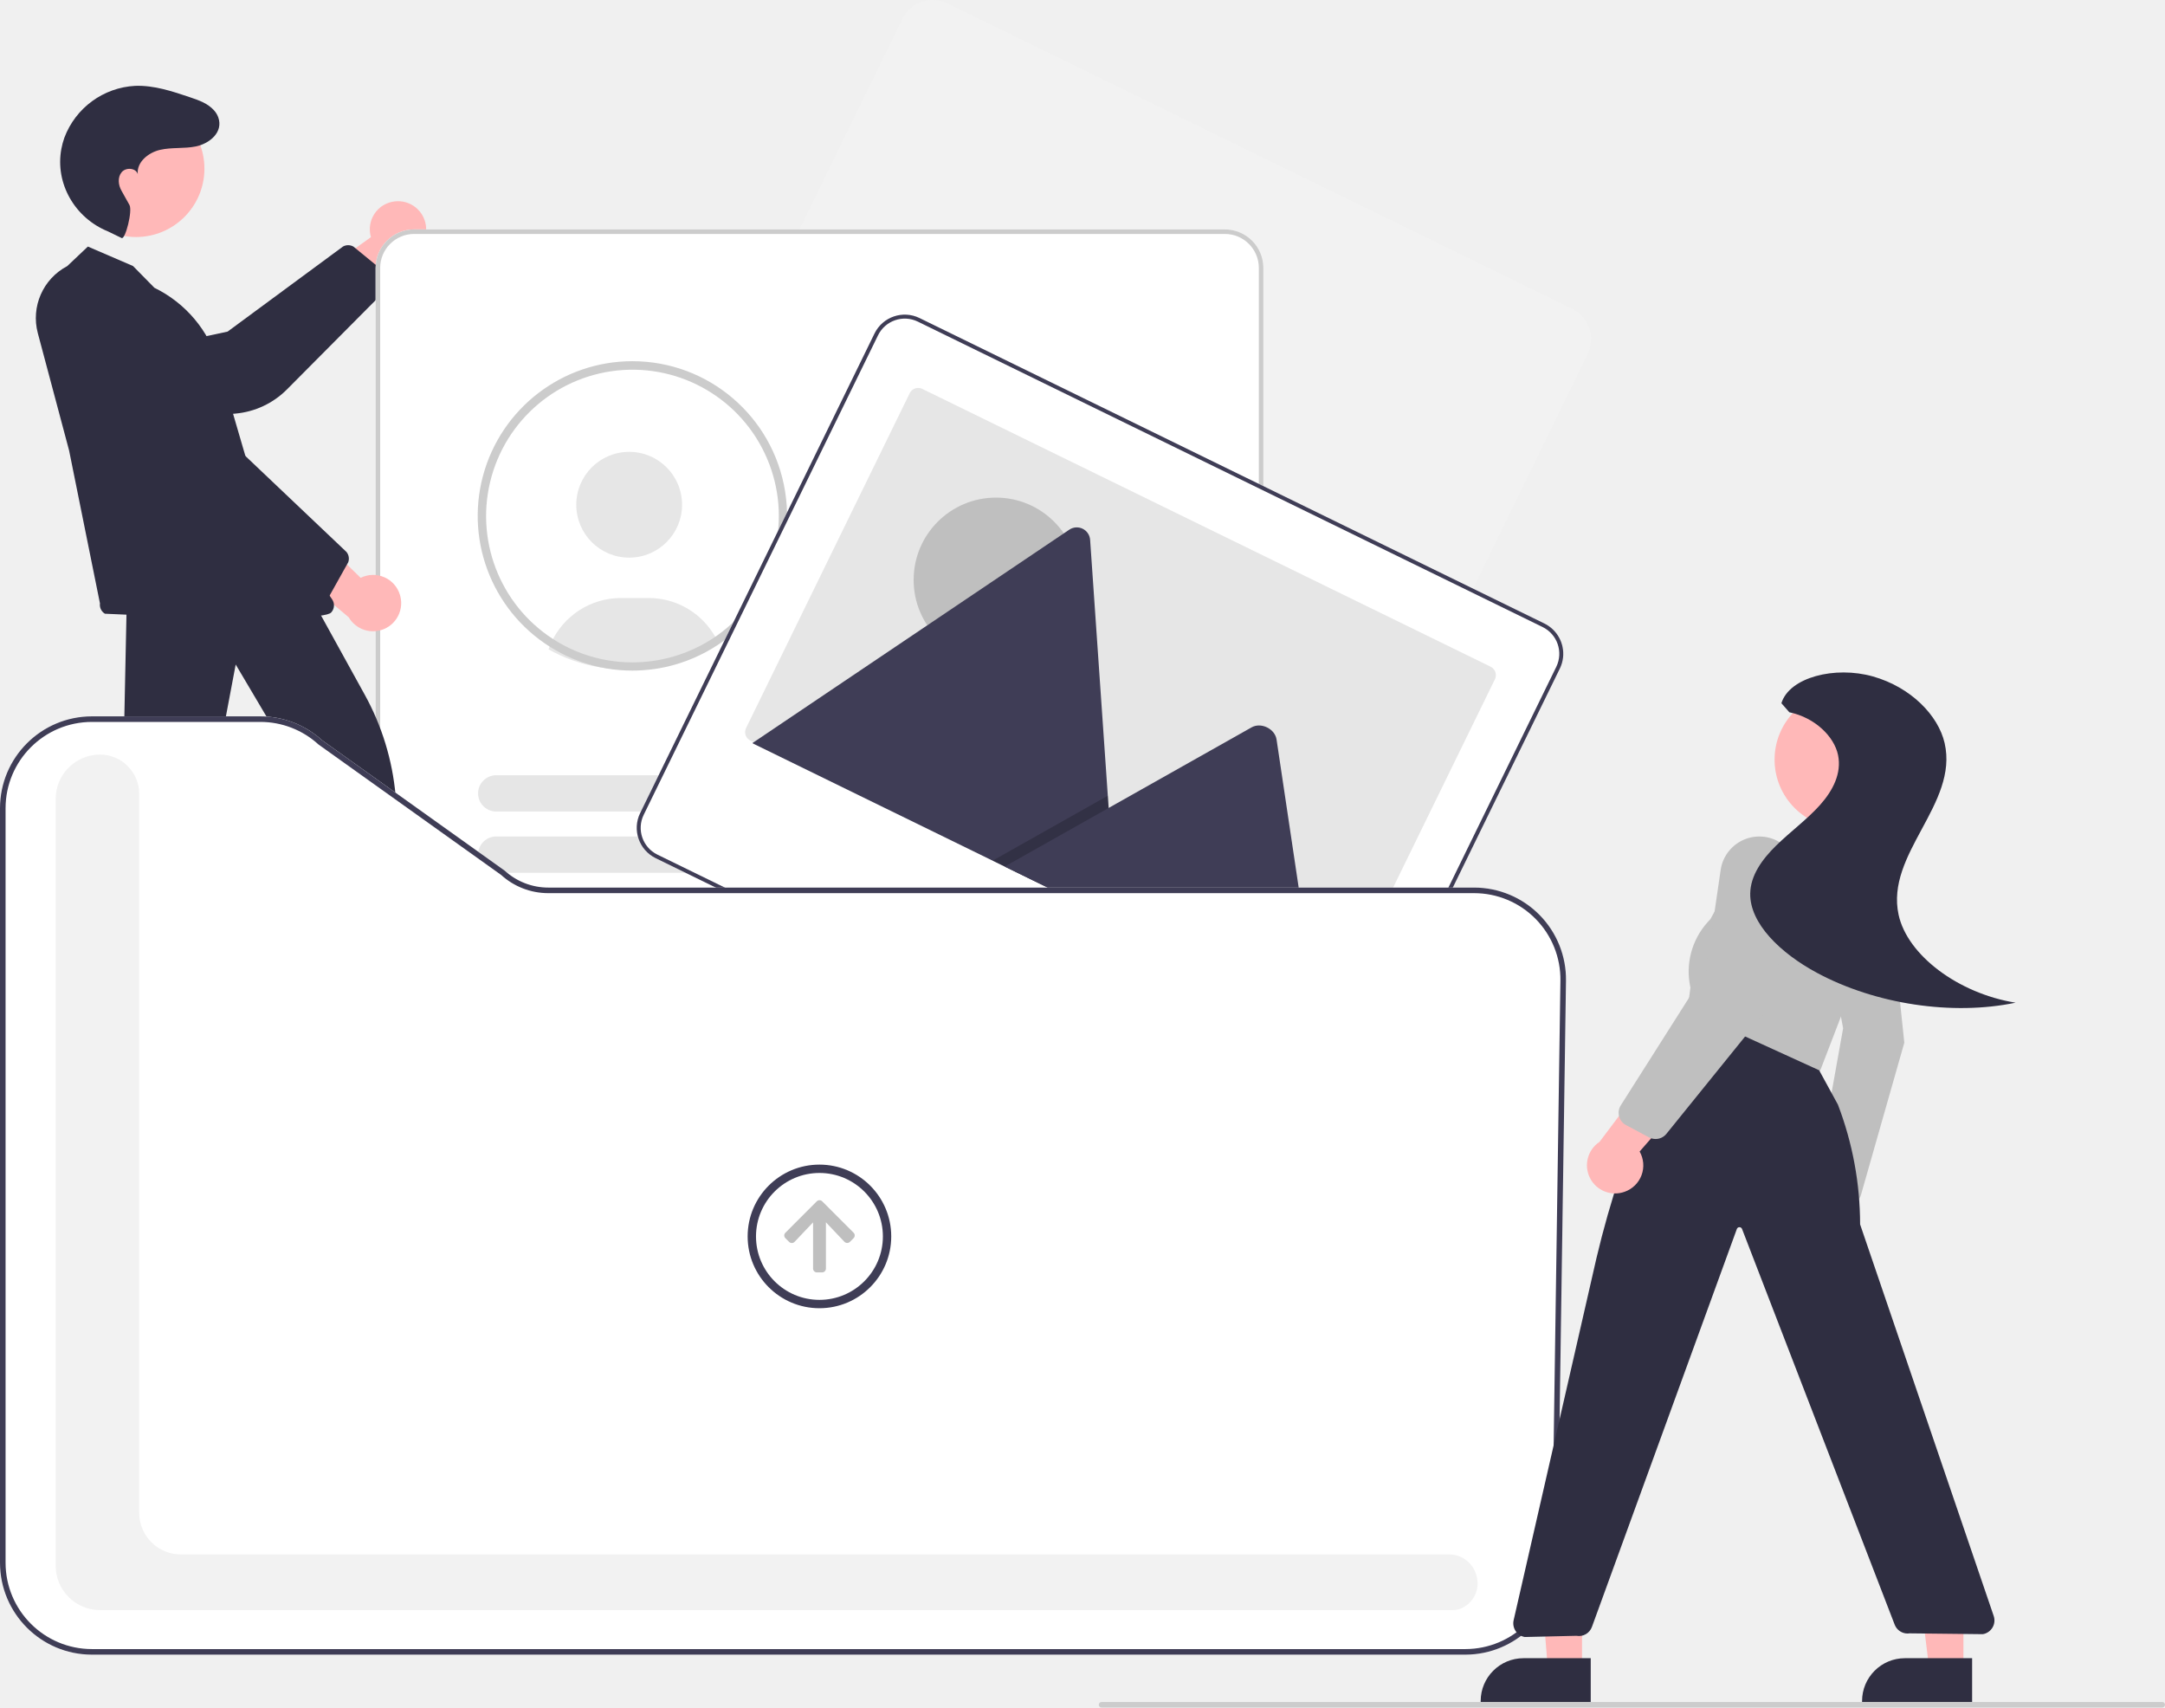
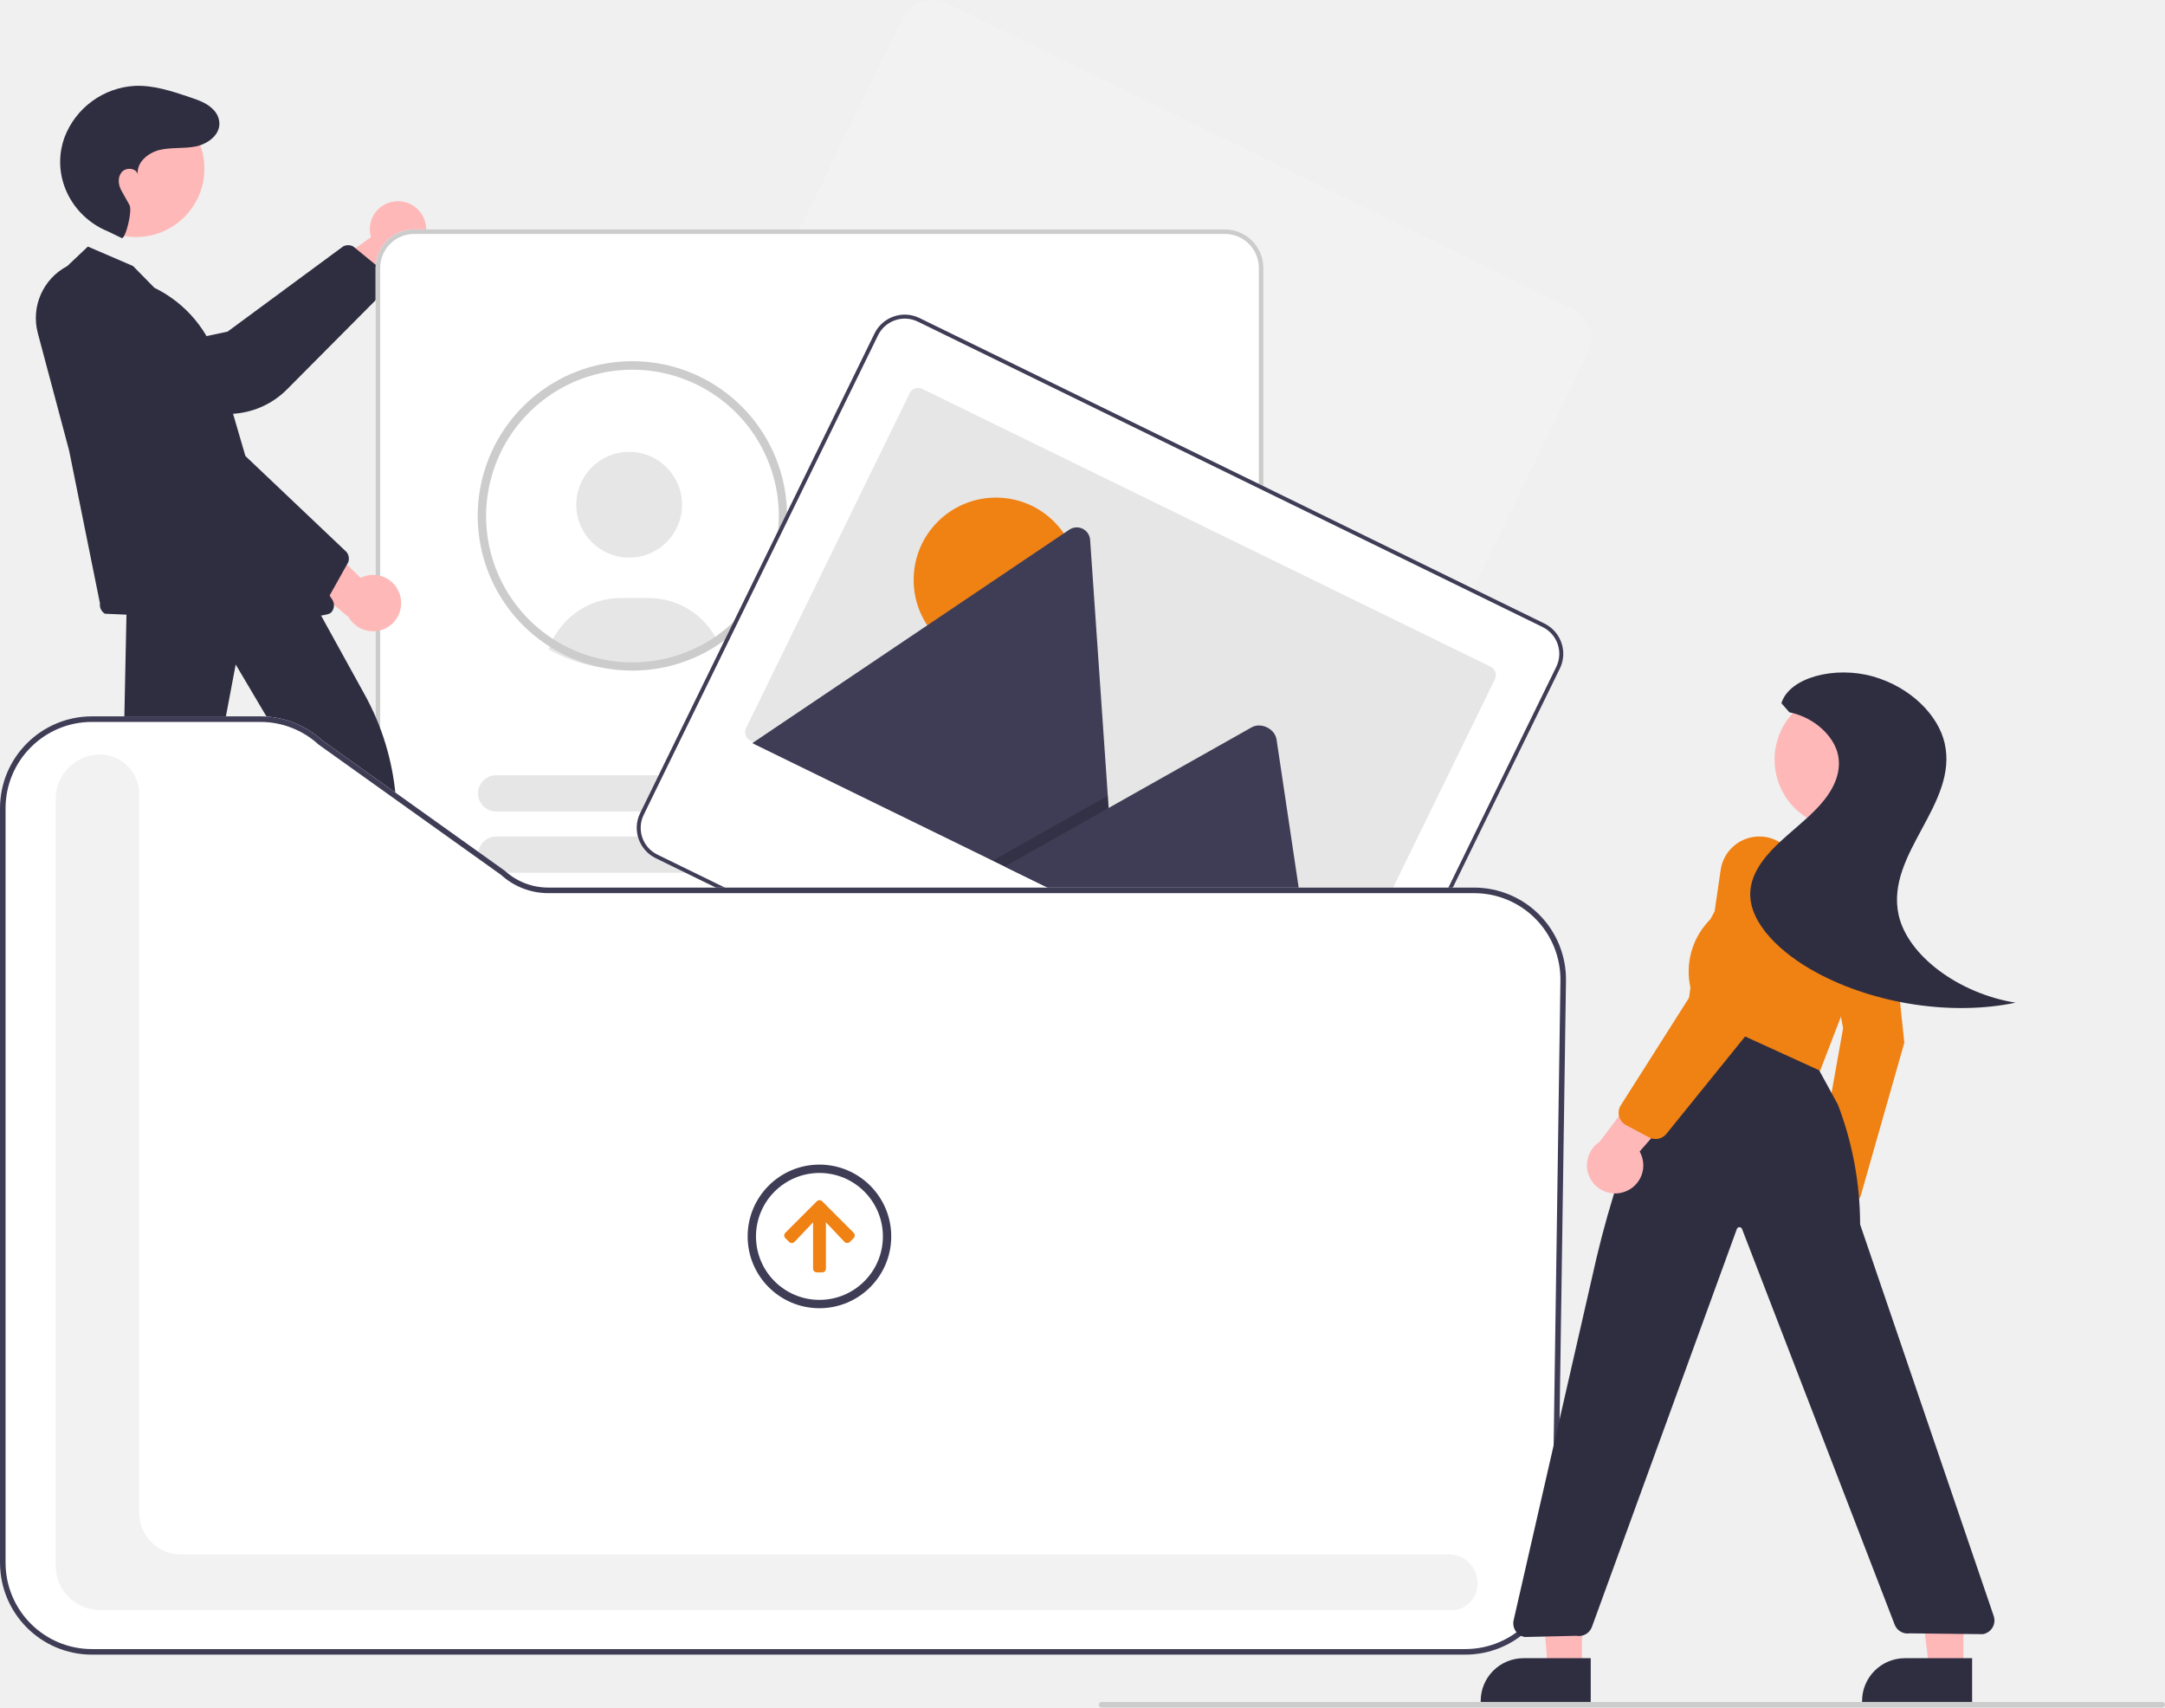
<svg xmlns="http://www.w3.org/2000/svg" data-name="Layer 1" width="777.697" height="613.285" viewBox="0 0 777.697 613.285">
  <path d="M352.946,215.692a10.056,10.056,0,0,0-8.543,12.836l-29.075,20.776,17.331,6.669,24.953-20.752a10.11,10.11,0,0,0-4.666-19.53Z" transform="translate(-211.1516 -143.3574)" fill="#ffb8b8" />
  <path d="M350.242,246.986l-36.064,36.287a29.896,29.896,0,0,1-18.419,8.63l-44.563,4.066a12.28,12.28,0,0,1-9.115-2.865,11.996,11.996,0,0,1,5.293-20.951l45.526-9.694,41.448-30.553a3.793,3.793,0,0,1,3.769.028l11.272,9.234a3.703,3.703,0,0,1,1.868,3.886A3.618,3.618,0,0,1,350.242,246.986Z" transform="translate(-211.1516 -143.3574)" fill="#2f2e41" />
  <path d="M782.628,266.487a12.132,12.132,0,0,0-6.718-12.199L551.469,144.591a12.1,12.1,0,0,0-16.186,5.551l-.004.008L451.099,322.384a12.121,12.121,0,0,0,5.56,16.19L681.1,448.271a12.121,12.121,0,0,0,16.19-5.56l84.18-172.234A12.012,12.012,0,0,0,782.628,266.487Z" transform="translate(-211.1516 -143.3574)" fill="#f2f2f2" />
  <path d="M651.142,648.761H359.917a13.845,13.845,0,0,1-13.829-13.829V239.582a13.845,13.845,0,0,1,13.829-13.829H651.142a13.845,13.845,0,0,1,13.829,13.829v395.349A13.845,13.845,0,0,1,651.142,648.761Z" transform="translate(-211.1516 -143.3574)" fill="#fff" />
  <circle cx="226.008" cy="181.285" r="19" fill="#e6e6e6" />
  <path d="M408.201,376.572a54.431,54.431,0,0,0,8.399,3.871l.513.178A54.767,54.767,0,0,0,435.32,383.712c1.248,0,2.449-.043,3.572-.128a54.135,54.135,0,0,0,8.123-1.12c1.468-.321,2.932-.705,4.348-1.139.343-.101.66-.2,1.007-.309a55.183,55.183,0,0,0,16.052-8.318,24.805,24.805,0,0,0-1.279-2.149,27.425,27.425,0,0,0-22.983-12.406h-10a27.516,27.516,0,0,0-25.025,16.088A24.984,24.984,0,0,0,408.201,376.572Z" transform="translate(-211.1516 -143.3574)" fill="#e6e6e6" />
  <path d="M443.607,381.991a3.618,3.618,0,0,0-1.78.625,53.17,53.17,0,0,0,7.971-1.106Z" transform="translate(-211.1516 -143.3574)" fill="#2f2e41" />
  <path d="M438.312,273.083a55.566,55.566,0,0,0-27.72,103.72,54.639,54.639,0,0,0,8.83,4.11l.52.18a55.258,55.258,0,0,0,18.37,3.12c1.21,0,2.42-.04,3.61-.13a54.65,54.65,0,0,0,8.19-1.13c1.51-.33,2.99-.72,4.39-1.15.34-.1.66-.2,1.01-.31a55.571,55.571,0,0,0-17.2-108.41Zm32.24,97.19a52.681,52.681,0,0,1-15.95,8.41c-.31.1-.63.2-.95.3-1.33.41-2.73.77-4.17,1.08a51.231,51.231,0,0,1-7.75,1.08c-1.13.08-2.28.12-3.42.12a52.544,52.544,0,0,1-17.39-2.95l-.49-.17a51.236,51.236,0,0,1-8.76-4.12,52.576,52.576,0,1,1,58.88-3.75Z" transform="translate(-211.1516 -143.3574)" fill="#ccc" />
  <path d="M364.676,494.922" transform="translate(-211.1516 -143.3574)" fill="#f2f2f2" />
  <path d="M651.142,648.761H359.917a13.845,13.845,0,0,1-13.829-13.829V239.582a13.845,13.845,0,0,1,13.829-13.829H651.142a13.845,13.845,0,0,1,13.829,13.829v395.349A13.845,13.845,0,0,1,651.142,648.761ZM359.917,227.38A12.216,12.216,0,0,0,347.715,239.582v395.349a12.216,12.216,0,0,0,12.202,12.202H651.142a12.216,12.216,0,0,0,12.202-12.202V239.582a12.216,12.216,0,0,0-12.202-12.202Z" transform="translate(-211.1516 -143.3574)" fill="#ccc" />
  <path d="M594.764,328.433H512.358a6.519,6.519,0,1,1,0-13.039H594.764a6.519,6.519,0,1,1,0,13.039Z" transform="translate(-211.1516 -143.3574)" fill="#e6e6e6" />
  <path d="M621.656,350.436H512.358a6.519,6.519,0,1,1,0-13.039h109.299a6.519,6.519,0,0,1,0,13.039Z" transform="translate(-211.1516 -143.3574)" fill="#e6e6e6" />
  <path d="M594.644,434.825H389.403a6.519,6.519,0,1,1,0-13.039H594.644a6.519,6.519,0,1,1,0,13.039Z" transform="translate(-211.1516 -143.3574)" fill="#e6e6e6" />
  <path d="M621.536,456.827H389.403a6.519,6.519,0,1,1,0-13.039H621.536a6.519,6.519,0,0,1,0,13.039Z" transform="translate(-211.1516 -143.3574)" fill="#e6e6e6" />
  <path d="M594.644,507.398H389.403a6.519,6.519,0,1,1,0-13.039H594.644a6.519,6.519,0,1,1,0,13.039Z" transform="translate(-211.1516 -143.3574)" fill="#e6e6e6" />
  <path d="M621.536,529.401H389.403a6.519,6.519,0,0,1,0-13.039H621.536a6.519,6.519,0,1,1,0,13.039Z" transform="translate(-211.1516 -143.3574)" fill="#e6e6e6" />
  <path d="M594.644,579.971H389.403a6.519,6.519,0,0,1,0-13.039H594.644a6.519,6.519,0,1,1,0,13.039Z" transform="translate(-211.1516 -143.3574)" fill="#e6e6e6" />
  <path d="M621.536,601.974H389.403a6.519,6.519,0,0,1,0-13.039H621.536a6.519,6.519,0,0,1,0,13.039Z" transform="translate(-211.1516 -143.3574)" fill="#e6e6e6" />
  <path d="M772.628,379.487a12.132,12.132,0,0,0-6.718-12.199L541.469,257.591a12.1,12.1,0,0,0-16.186,5.551l-.004.008L441.099,435.384a12.121,12.121,0,0,0,5.56,16.19L671.1,561.271a12.121,12.121,0,0,0,16.19-5.56l84.18-172.234A12.012,12.012,0,0,0,772.628,379.487Z" transform="translate(-211.1516 -143.3574)" fill="#fff" />
  <path d="M772.628,379.487a12.132,12.132,0,0,0-6.718-12.199L541.469,257.591a12.1,12.1,0,0,0-16.186,5.551l-.004.008L441.099,435.384a12.121,12.121,0,0,0,5.56,16.19L671.1,561.271a12.121,12.121,0,0,0,16.19-5.56l84.18-172.234A12.012,12.012,0,0,0,772.628,379.487ZM686.01,555.086a10.693,10.693,0,0,1-14.285,4.906L447.284,450.295a10.693,10.693,0,0,1-4.906-14.285l84.18-172.234a10.693,10.693,0,0,1,14.285-4.906L765.285,368.568a10.693,10.693,0,0,1,4.906,14.285Z" transform="translate(-211.1516 -143.3574)" fill="#3f3d56" />
  <path d="M748.148,387.319,689.367,507.584a3.369,3.369,0,0,1-4.506,1.549l-0,0-204.16-99.784a2.839,2.839,0,0,1-.417-.246,3.367,3.367,0,0,1-1.131-4.262l58.78-120.265a3.369,3.369,0,0,1,4.506-1.549h0L746.6,382.811a3.369,3.369,0,0,1,1.549,4.506l0,0Z" transform="translate(-211.1516 -143.3574)" fill="#e6e6e6" />
-   <circle cx="357.759" cy="208.287" r="29.567" fill="#bfbfbf" />
+   <circle cx="357.759" cy="208.287" r="29.567" fill="#f08113" />
  <path d="M612.202,474.217,481.888,410.526a2.954,2.954,0,0,1-.468-.277l113.81-76.633a4.803,4.803,0,0,1,7.512,3.671l6.348,91.858.306,4.397Z" transform="translate(-211.1516 -143.3574)" fill="#3f3d56" />
  <polygon points="401.05 330.86 356.558 309.114 393.905 288.064 396.594 286.548 397.938 285.789 398.244 290.185 401.05 330.86" opacity="0.2" style="isolation:isolate" />
  <path d="M684.759,509.68,572.049,454.592l37.347-21.05,2.689-1.517L660.752,404.592c3.19-1.798,7.761.227,8.798,3.667a5.718,5.718,0,0,1,.16.711Z" transform="translate(-211.1516 -143.3574)" fill="#3f3d56" />
  <polygon points="125.844 376.82 138.103 376.819 143.936 329.531 125.841 329.532 125.844 376.82" fill="#ffb8b8" />
  <path d="M333.868,516.175l24.144-.001h.001a15.386,15.386,0,0,1,15.386,15.386v.5l-39.531.001Z" transform="translate(-211.1516 -143.3574)" fill="#2f2e41" />
  <polygon points="30.551 369.014 43.253 371.498 58.881 323.688 40.135 320.021 30.551 369.014" fill="#ffb8b8" />
  <path d="M239.274,507.59l25.014,4.893.001 0a16.243,16.243,0,0,1,12.822,19.06l-.101.518L236.055,524.05Z" transform="translate(-211.1516 -143.3574)" fill="#2f2e41" />
  <path d="M354.832,357.056a10.056,10.056,0,0,0-14.136-6.159l-25.554-24.979L311.616,344.15l24.807,20.926a10.11,10.11,0,0,0,18.409-8.019Z" transform="translate(-211.1516 -143.3574)" fill="#ffb8b8" />
  <circle cx="48.871" cy="60.566" r="24.561" fill="#ffb8b8" />
  <path d="M254.865,228.86c1.305.571,3.977-9.827,2.78-11.907-1.78-3.093-1.675-3.071-2.857-5.117s-1.446-4.847.084-6.648,5.072-1.562,5.77.696c-.449-4.288,3.792-7.735,7.993-8.703s8.632-.367,12.857-1.229c4.902-1,10.003-5.11,8.047-10.501a7.593,7.593,0,0,0-1.481-2.434c-2.26-2.541-5.421-3.626-8.512-4.675-6.43-2.182-13.036-4.392-19.822-4.151a28.798,28.798,0,0,0-25.446,18.609,26.156,26.156,0,0,0-1.083,4.025c-2.329,12.524,4.944,24.878,16.756,29.647Z" transform="translate(-211.1516 -143.3574)" fill="#2f2e41" />
  <path d="M248.835,363.784a3.754,3.754,0,0,1-1.778-3.717l-11.083-54.901-11.234-42.135h0A21.074,21.074,0,0,1,235.291,238.94l7.427-7.027,16.202,6.98,7.699,7.828a44.027,44.027,0,0,1,22.993,27.261L301.961,316.237,330.478,358.664a3.773,3.773,0,0,1-.369,4.68C326.142,367.611,248.835,363.784,248.835,363.784Z" transform="translate(-211.1516 -143.3574)" fill="#2f2e41" />
  <path d="M323.548,359.884l-42.051-29.14A29.896,29.896,0,0,1,269.77,314.124L257.95,270.965a12.28,12.28,0,0,1,1.221-9.477,11.996,11.996,0,0,1,21.554,1.536l17.53,43.12,37.35,35.446a3.793,3.793,0,0,1,.634,3.716l-7.113,12.717a3.703,3.703,0,0,1-3.499,2.521A3.618,3.618,0,0,1,323.548,359.884Z" transform="translate(-211.1516 -143.3574)" fill="#2f2e41" />
  <path d="M236.188,505.053a3.744,3.744,0,0,1-.448-3.423l19.454-70.72,1.438-69.295,65.486-4.491.318-.021,19.724,35.749a91.977,91.977,0,0,1,11.1,36.235l6.5,71.23a3.716,3.716,0,0,1-3.251,4.064l-19.746,1.878a3.674,3.674,0,0,1-4.079-3.111l-8.018-72.383-28.85-48.745-9.684,51.318L266.071,504.207a3.719,3.719,0,0,1-3.458,2.426l-23.4.01A3.639,3.639,0,0,1,236.188,505.053Z" transform="translate(-211.1516 -143.3574)" fill="#2f2e41" />
  <path d="M737.616,737.643H244.152a33.037,33.037,0,0,1-33-33v-271a33.037,33.037,0,0,1,33-33h60.503a32.925,32.925,0,0,1,22.195,8.58l65.612,46.851a23.182,23.182,0,0,0,15.659,6.069H740.68A33,33,0,0,1,773.677,495.625l-3.064,209.5A33.138,33.138,0,0,1,737.616,737.643Z" transform="translate(-211.1516 -143.3574)" fill="#fff" />
  <path d="M733.232,721.643H247.071a15.938,15.938,0,0,1-15.919-15.919V430.292A15.938,15.938,0,0,1,247.071,414.373a14.096,14.096,0,0,1,14.081,14.081v258.27A14.936,14.936,0,0,0,276.071,701.643H731.59a10.125,10.125,0,0,1,9.915,7.587,9.72,9.72,0,0,1-4.307,11.185A7.595,7.595,0,0,1,733.232,721.643Z" transform="translate(-211.1516 -143.3574)" fill="#f2f2f2" />
-   <path d="M494.576,589.37l-1.28-1.28a1.37,1.37,0,0,1-.064-1.936q.031-.033.064-.064l11.23-11.24a1.37,1.37,0,0,1,1.936-.064q.033.031.064.064l11.23,11.23a1.39,1.39,0,0,1,.035,1.965l-.035.035-1.28,1.28a1.39,1.39,0,0,1-1.965.035l-.035-.035-6.64-7v16.61a1.38,1.38,0,0,1-1.37,1.39l-.01 0h-1.85a1.39,1.39,0,0,1-1.39-1.39h0V582.38l-6.64,7a1.39,1.39,0,0,1-1.966.025Z" transform="translate(-211.1516 -143.3574)" fill="#bfbfbf" />
+   <path d="M494.576,589.37l-1.28-1.28a1.37,1.37,0,0,1-.064-1.936q.031-.033.064-.064l11.23-11.24a1.37,1.37,0,0,1,1.936-.064q.033.031.064.064l11.23,11.23a1.39,1.39,0,0,1,.035,1.965l-.035.035-1.28,1.28a1.39,1.39,0,0,1-1.965.035l-.035-.035-6.64-7v16.61a1.38,1.38,0,0,1-1.37,1.39l-.01 0h-1.85a1.39,1.39,0,0,1-1.39-1.39h0V582.38l-6.64,7a1.39,1.39,0,0,1-1.966.025Z" transform="translate(-211.1516 -143.3574)" fill="#f08113" />
  <path d="M505.506,564.64a22.79,22.79,0,1,1-22.79,22.79h0a22.81,22.81,0,0,1,22.79-22.79m0-3a25.79,25.79,0,1,0,25.79,25.79h0A25.79,25.79,0,0,0,505.506,561.64Z" transform="translate(-211.1516 -143.3574)" fill="#3f3d56" />
  <path d="M737.616,737.643H244.152a33.037,33.037,0,0,1-33-33v-271a33.037,33.037,0,0,1,33-33h60.503a32.925,32.925,0,0,1,22.195,8.58l65.612,46.851a23.182,23.182,0,0,0,15.659,6.069H740.68A33,33,0,0,1,773.677,495.625l-3.064,209.5A33.138,33.138,0,0,1,737.616,737.643Zm-493.465-335a31.035,31.035,0,0,0-31,31v271a31.035,31.035,0,0,0,31,31h493.465a31.13,31.13,0,0,0,30.997-30.547l3.064-209.5a31,31,0,0,0-30.997-31.453H408.12a25.179,25.179,0,0,1-16.962-6.551l-65.611-46.851a30.931,30.931,0,0,0-20.892-8.098Z" transform="translate(-211.1516 -143.3574)" fill="#3f3d56" />
  <polygon points="568.285 599.561 556.025 599.561 552.193 552.273 568.287 552.274 568.285 599.561" fill="#ffb8b8" />
  <path d="M782.563,754.803l-39.531-.001v-.5a15.386,15.386,0,0,1,15.386-15.386h.001l24.144.001Z" transform="translate(-211.1516 -143.3574)" fill="#2f2e41" />
  <polygon points="705.285 599.561 693.025 599.561 687.193 552.273 705.287 552.274 705.285 599.561" fill="#ffb8b8" />
  <path d="M919.563,754.803l-39.531-.001v-.5a15.386,15.386,0,0,1,15.386-15.386h.001l24.144.001Z" transform="translate(-211.1516 -143.3574)" fill="#2f2e41" />
  <path d="M876.125,596.733a11.291,11.291,0,0,0,.291-14.301,9.299,9.299,0,0,0-1.071-1.091l9.234-34.092-15.39,5.106-6.409,31.591a11.372,11.372,0,0,0,1.017,12.449A7.899,7.899,0,0,0,876.125,596.733Z" transform="translate(-211.1516 -143.3574)" fill="#ffb8b8" />
-   <path d="M875.533,575.762a3.909,3.909,0,0,1-.576-.043l-8.02-1.209a4.343,4.343,0,0,1-3.013-2.087,5.603,5.603,0,0,1-.703-3.873l10.005-55.882-6.786-35.901c-1.308-6.909,2.067-13.887,7.851-16.232a10.728,10.728,0,0,1,10.493,1.344,14.317,14.317,0,0,1,5.621,10.208l4.802,45.776-.057.199L879.695,572.311A4.476,4.476,0,0,1,875.533,575.762Z" transform="translate(-211.1516 -143.3574)" fill="#bfbfbf" />
+   <path d="M875.533,575.762a3.909,3.909,0,0,1-.576-.043l-8.02-1.209a4.343,4.343,0,0,1-3.013-2.087,5.603,5.603,0,0,1-.703-3.873l10.005-55.882-6.786-35.901c-1.308-6.909,2.067-13.887,7.851-16.232a10.728,10.728,0,0,1,10.493,1.344,14.317,14.317,0,0,1,5.621,10.208l4.802,45.776-.057.199L879.695,572.311A4.476,4.476,0,0,1,875.533,575.762Z" transform="translate(-211.1516 -143.3574)" fill="#f08113" />
  <circle cx="662.013" cy="272.831" r="24.561" fill="#ffb8b8" />
-   <path d="M860.59,530.359a4.971,4.971,0,0,1-1.789-.333l-38.821-14.932a4.983,4.983,0,0,1-3.161-5.328l1.559-11.693a26.501,26.501,0,0,1,6.25-23.59l.945-1.04,11.485-20.944a12.26,12.26,0,0,1,16.731-4.808l20.282,11.334a12.238,12.238,0,0,1,5.65,6.825,37.406,37.406,0,0,1-.573,25.196L865.262,527.154A5.035,5.035,0,0,1,860.59,530.359Z" transform="translate(-211.1516 -143.3574)" fill="#bfbfbf" />
+   <path d="M860.59,530.359a4.971,4.971,0,0,1-1.789-.333l-38.821-14.932a4.983,4.983,0,0,1-3.161-5.328l1.559-11.693a26.501,26.501,0,0,1,6.25-23.59l.945-1.04,11.485-20.944a12.26,12.26,0,0,1,16.731-4.808l20.282,11.334a12.238,12.238,0,0,1,5.65,6.825,37.406,37.406,0,0,1-.573,25.196L865.262,527.154A5.035,5.035,0,0,1,860.59,530.359Z" transform="translate(-211.1516 -143.3574)" fill="#f08113" />
  <path d="M758.852,731.308l-.053-.01a5.001,5.001,0,0,1-3.922-6.06l29.749-130.04a350.679,350.679,0,0,1,20.102-60.146l12.656-28.856,47.226,21.56,6.743,12.333a120.697,120.697,0,0,1,7.976,43.022l47.987,140.632a5,5,0,0,1-3.91,6.546l-26.269-.297a4.045,4.045,0,0,1-.751.063,4.967,4.967,0,0,1-4.621-3.135l-54.854-142.186a1.006,1.006,0,0,0-.962-.62.971.971,0,0,0-.903.657l-52.048,142.894a4.976,4.976,0,0,1-5.588,3.21Z" transform="translate(-211.1516 -143.3574)" fill="#2f2e41" />
  <path d="M794.765,571.392a10.056,10.056,0,0,0,5.365-14.456l23.523-26.901-18.399-2.509-19.517,25.93a10.11,10.11,0,0,0,9.028,17.935Z" transform="translate(-211.1516 -143.3574)" fill="#ffb8b8" />
-   <path d="M805.854,552.442a5.009,5.009,0,0,1-2.348-.586l-8.278-4.415a5.001,5.001,0,0,1-1.869-7.091l30.574-48.177,5.302-36.356a14.035,14.035,0,1,1,27.521,5.356l-10.946,44.811-36.063,44.604A4.984,4.984,0,0,1,805.854,552.442Z" transform="translate(-211.1516 -143.3574)" fill="#bfbfbf" />
+   <path d="M805.854,552.442a5.009,5.009,0,0,1-2.348-.586l-8.278-4.415a5.001,5.001,0,0,1-1.869-7.091l30.574-48.177,5.302-36.356a14.035,14.035,0,1,1,27.521,5.356l-10.946,44.811-36.063,44.604A4.984,4.984,0,0,1,805.854,552.442Z" transform="translate(-211.1516 -143.3574)" fill="#f08113" />
  <path d="M851.057,395.924c2.841-9.316,19.255-13.473,32.898-9.607s23.444,14,25.726,23.909c5.052,21.942-21.3,39.751-16.525,61.695,3.159,14.519,21.436,28.246,42.02,31.562-22.685,4.746-50.373.574-71.41-10.759-13.093-7.054-24.077-17.699-23.911-28.435.1-6.501,4.236-12.249,9.293-17.216s11.111-9.381,15.752-14.565,7.857-11.391,6.502-17.972-8.235-13.443-17.494-15.358Z" transform="translate(-211.1516 -143.3574)" fill="#2f2e41" />
  <path d="M987.848,756.643h-381a1,1,0,0,1,0-2h381a1,1,0,0,1,0,2Z" transform="translate(-211.1516 -143.3574)" fill="#ccc" />
</svg>
